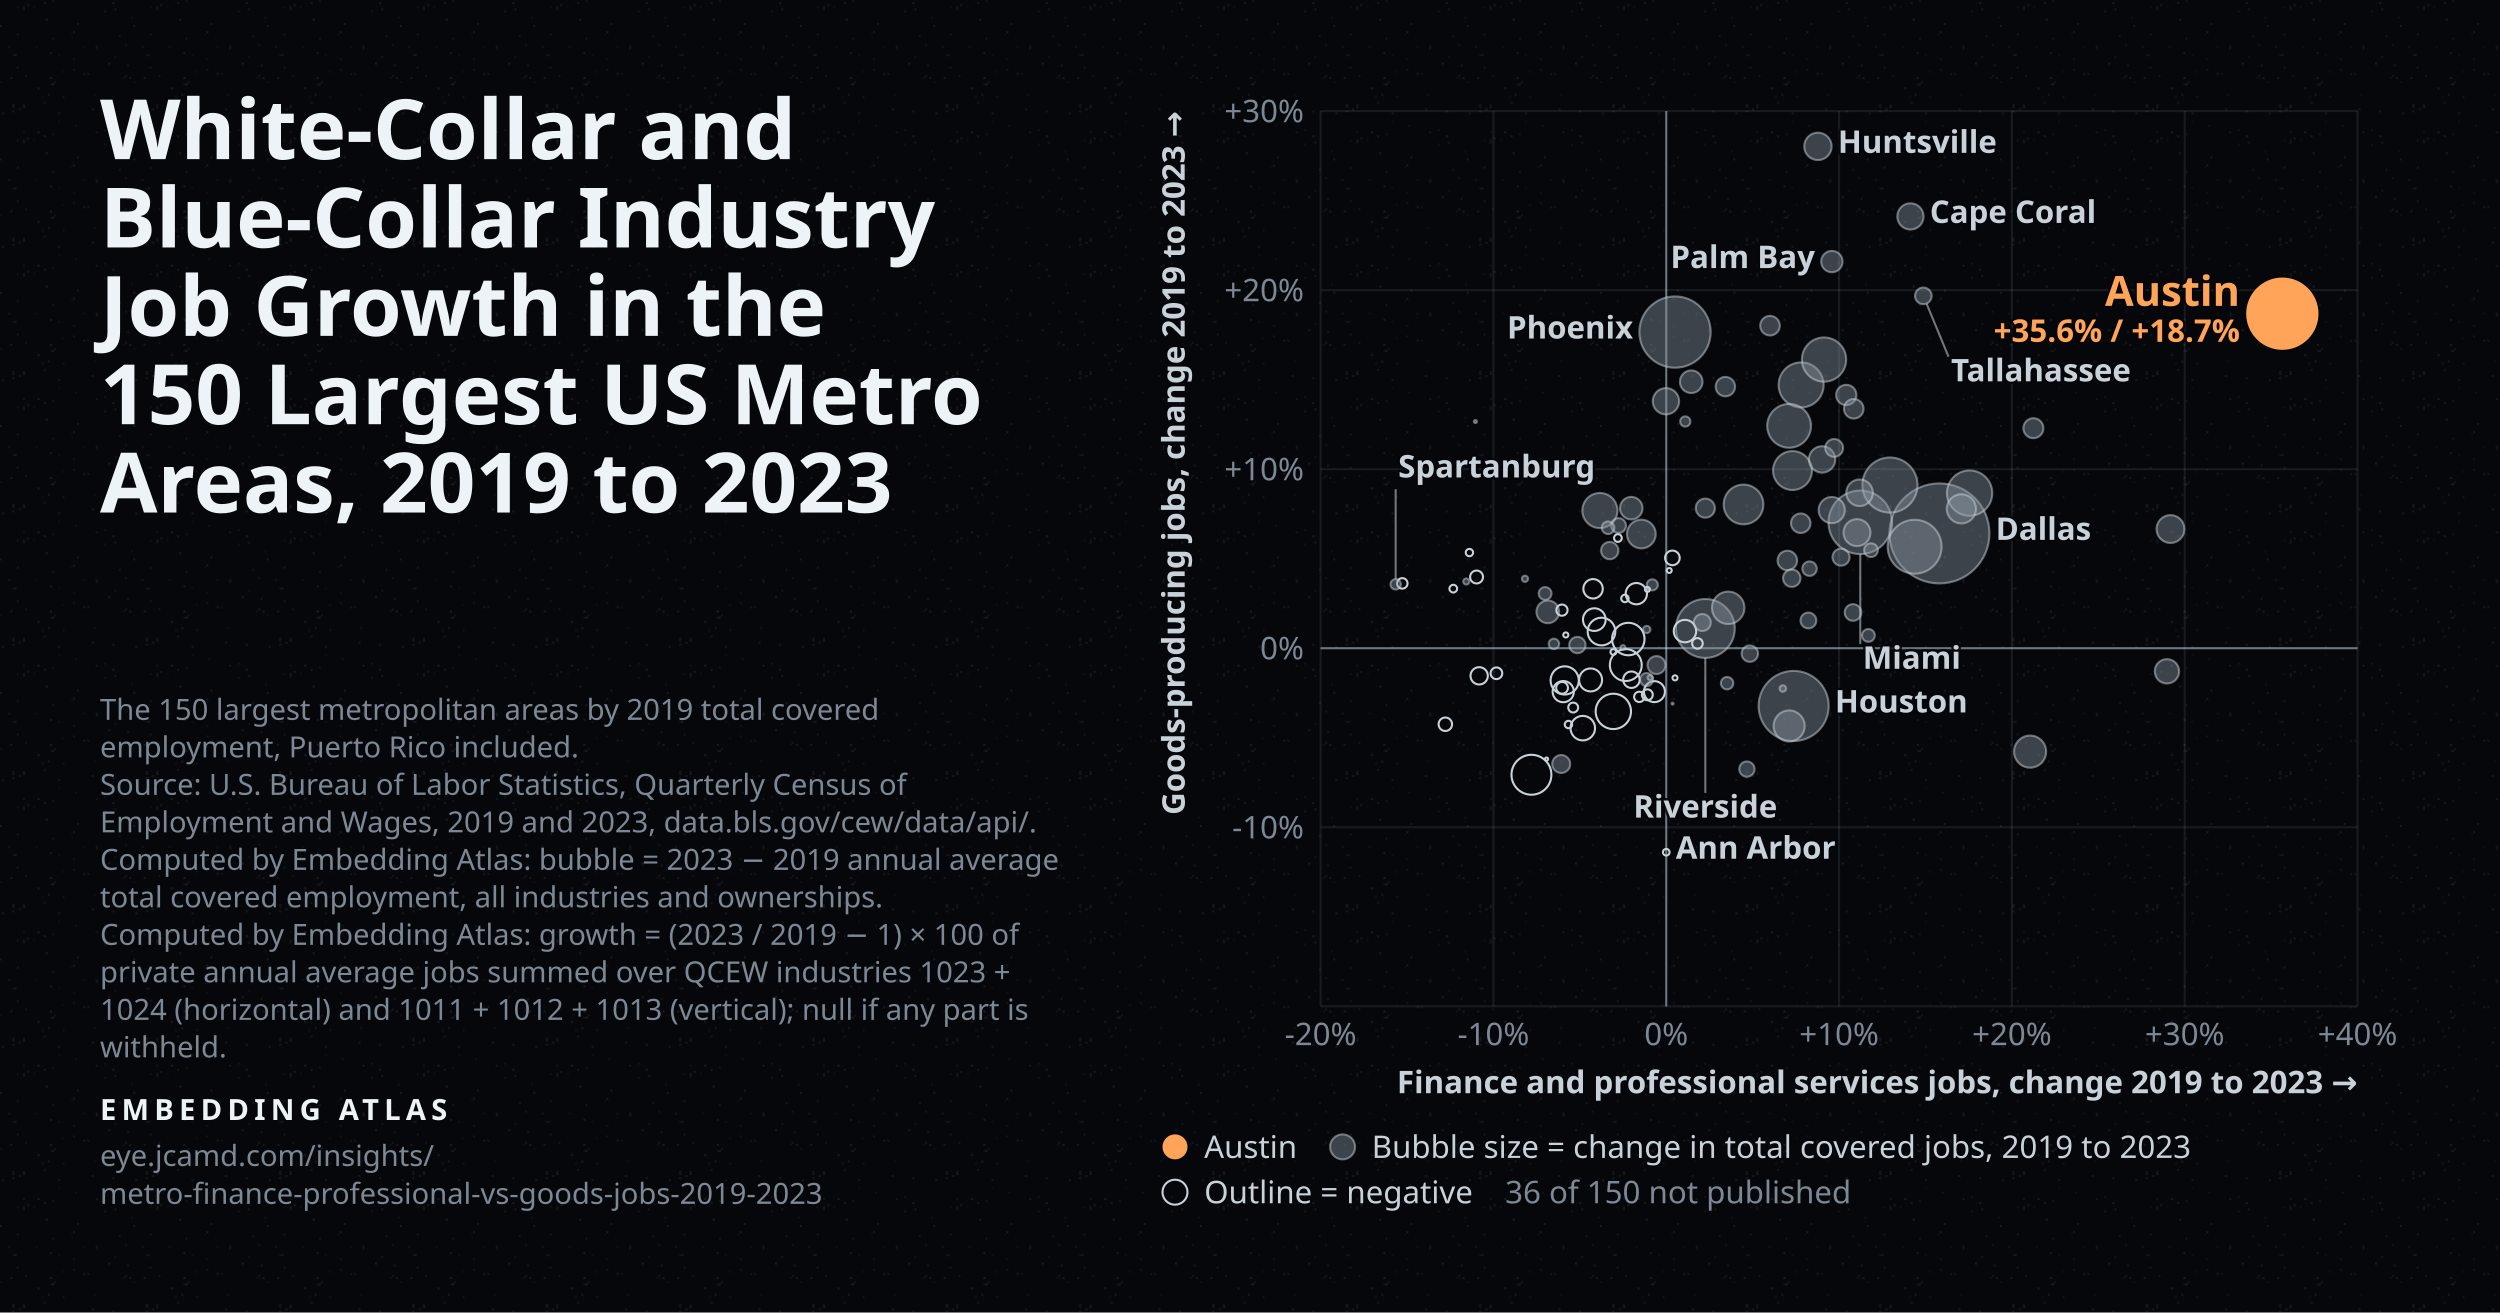
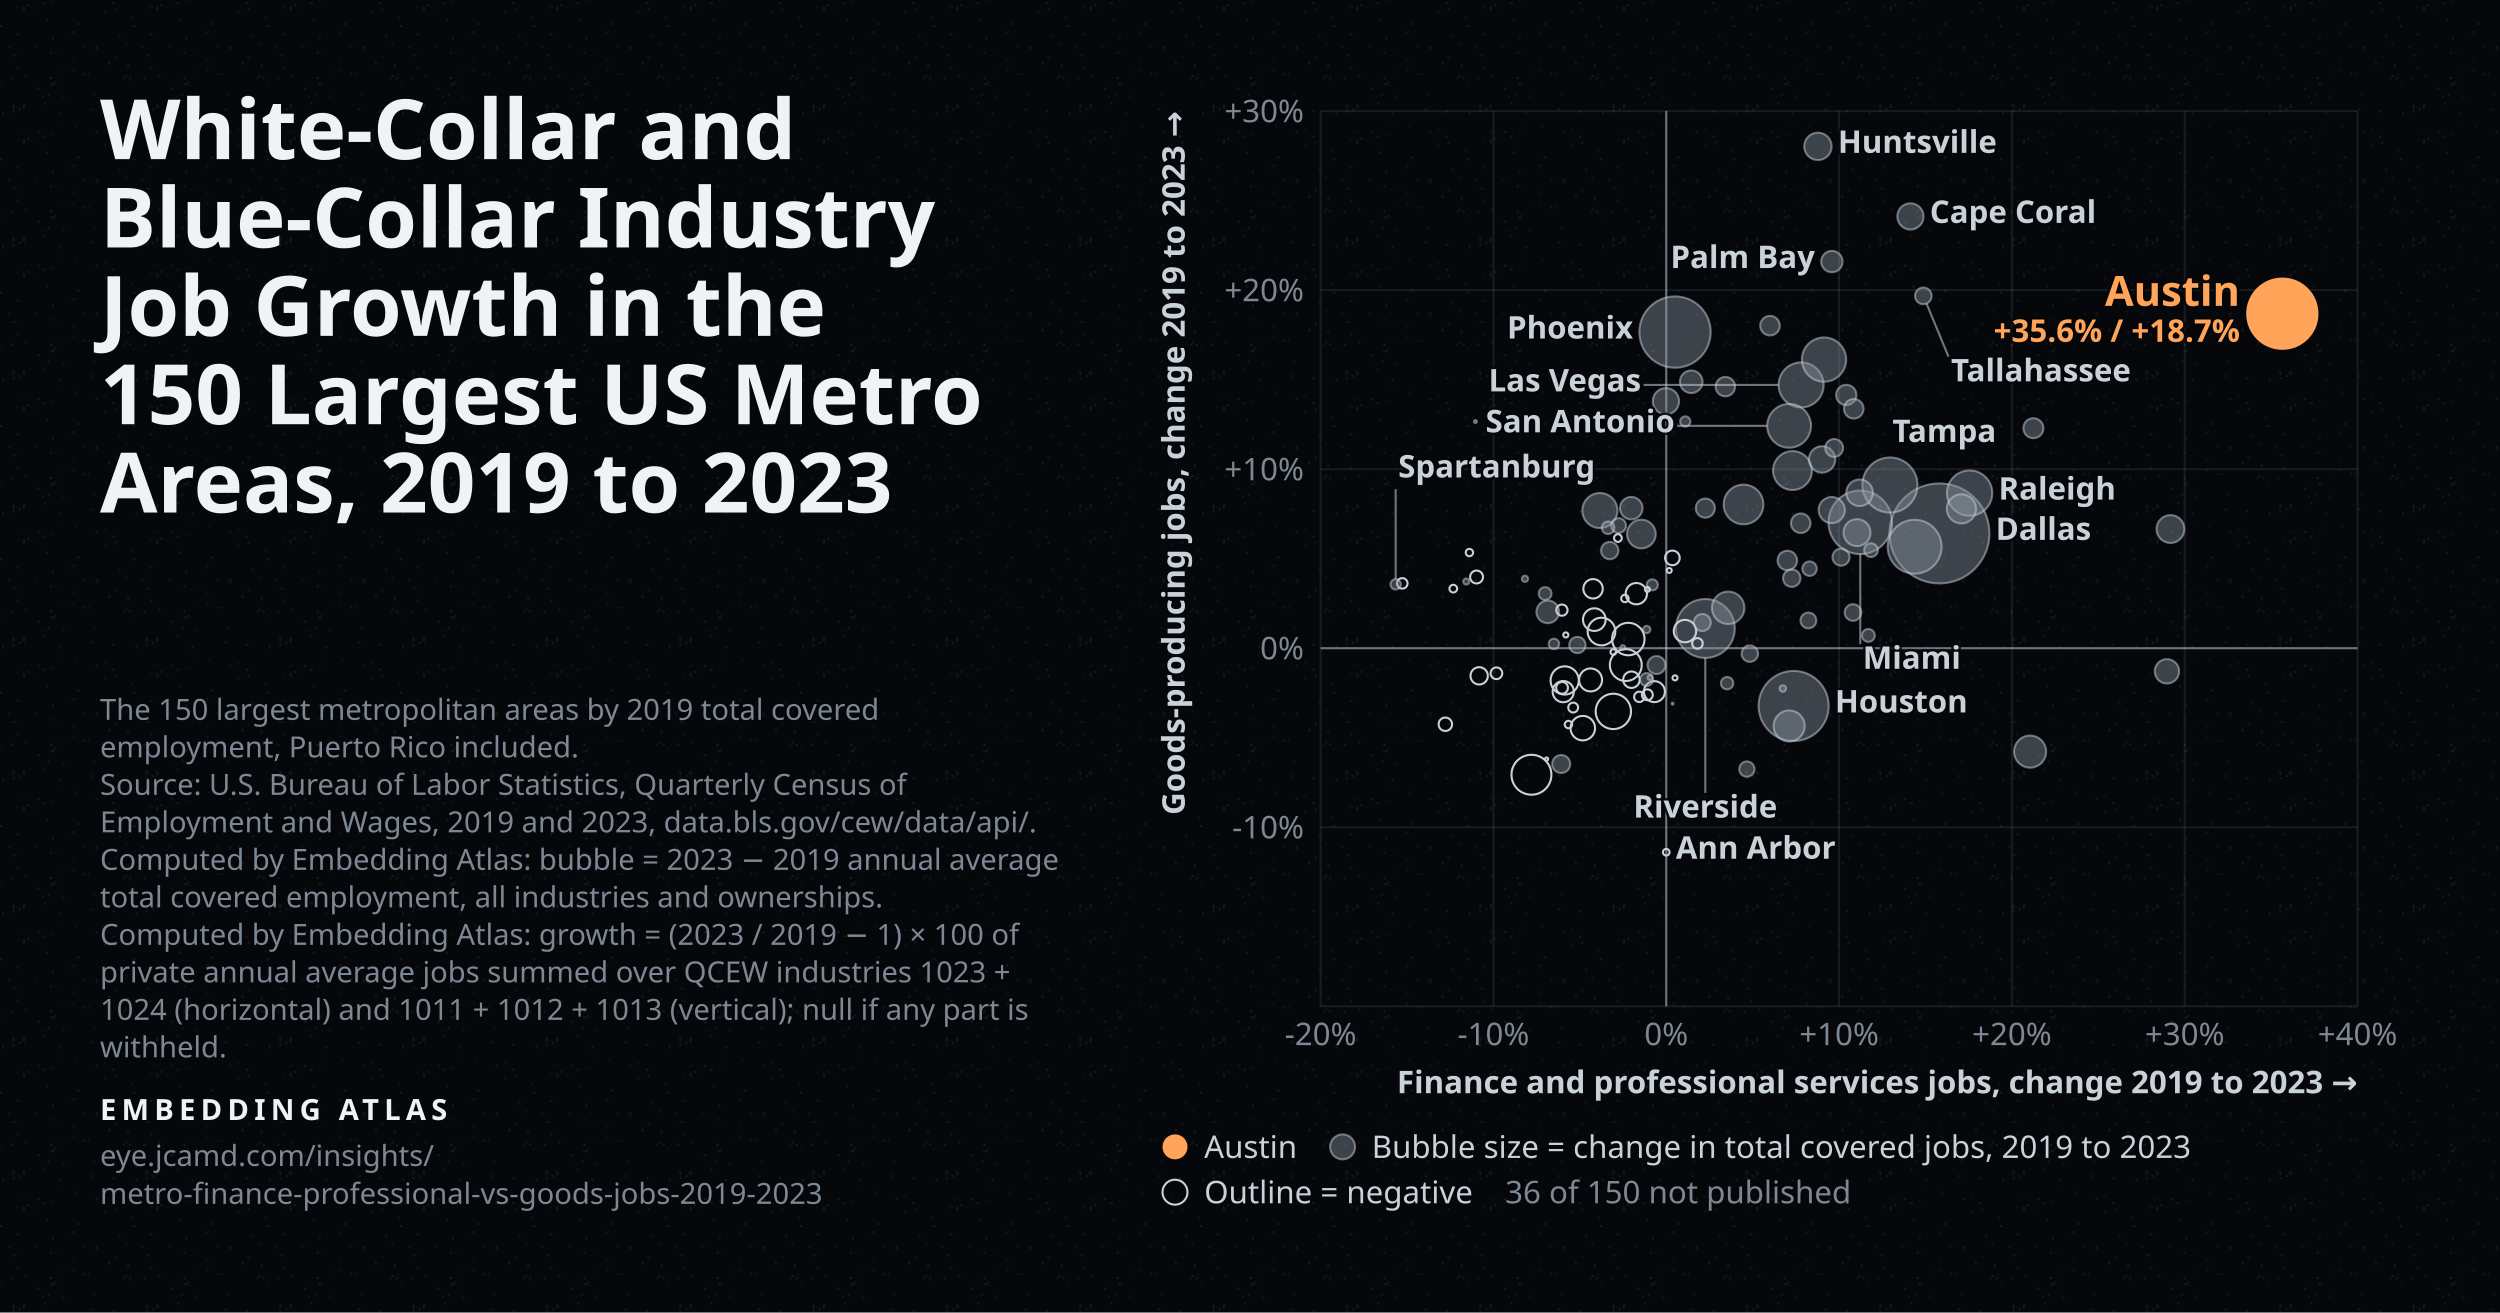
- <svg xmlns="http://www.w3.org/2000/svg" width="1200" height="630" viewBox="0 0 1200 630" role="img" aria-labelledby="ie9edce151e2ad-t ie9edce151e2ad-d" font-family="Geist,system-ui,sans-serif">
+ <svg xmlns="http://www.w3.org/2000/svg" width="1200" height="630" viewBox="0 0 1200 630" role="img" aria-labelledby="ib3ee225562d2b-t ib3ee225562d2b-d" font-family="Geist,system-ui,sans-serif">
  <defs>
-     <pattern id="ie9edce151e2ad-grain" width="64" height="64" patternUnits="userSpaceOnUse">
+     <pattern id="ib3ee225562d2b-grain" width="64" height="64" patternUnits="userSpaceOnUse">
      <rect x="60" y="21" width="1" height="1" fill="#ffffff" fill-opacity="0.05" />
      <rect x="0" y="39" width="1" height="1" fill="#ffffff" fill-opacity="0.03" />
      <rect x="44" y="52" width="1" height="1" fill="#ffffff" fill-opacity="0.07" />
      <rect x="60" y="36" width="1" height="1" fill="#ffffff" fill-opacity="0.06" />
      <rect x="46" y="63" width="1" height="1" fill="#ffffff" fill-opacity="0.06" />
      <rect x="28" y="54" width="1" height="1" fill="#ffffff" fill-opacity="0.07" />
      <rect x="57" y="17" width="1" height="1" fill="#ffffff" fill-opacity="0.06" />
      <rect x="46" y="22" width="1" height="1" fill="#ffffff" fill-opacity="0.07" />
      <rect x="6" y="26" width="1" height="1" fill="#ffffff" fill-opacity="0.04" />
      <rect x="8" y="16" width="1" height="1" fill="#ffffff" fill-opacity="0.06" />
      <rect x="16" y="3" width="1" height="1" fill="#ffffff" fill-opacity="0.03" />
      <rect x="23" y="45" width="1" height="1" fill="#ffffff" fill-opacity="0.07" />
      <rect x="35" y="28" width="1" height="1" fill="#ffffff" fill-opacity="0.04" />
      <rect x="8" y="3" width="1" height="1" fill="#ffffff" fill-opacity="0.04" />
      <rect x="25" y="0" width="1" height="1" fill="#ffffff" fill-opacity="0.04" />
      <rect x="22" y="9" width="1" height="1" fill="#ffffff" fill-opacity="0.08" />
      <rect x="6" y="50" width="1" height="1" fill="#ffffff" fill-opacity="0.07" />
      <rect x="37" y="11" width="1" height="1" fill="#ffffff" fill-opacity="0.07" />
      <rect x="8" y="32" width="1" height="1" fill="#ffffff" fill-opacity="0.06" />
      <rect x="24" y="37" width="1" height="1" fill="#ffffff" fill-opacity="0.08" />
      <rect x="6" y="53" width="1" height="1" fill="#ffffff" fill-opacity="0.07" />
      <rect x="9" y="52" width="1" height="1" fill="#ffffff" fill-opacity="0.07" />
      <rect x="42" y="35" width="1" height="1" fill="#ffffff" fill-opacity="0.05" />
      <rect x="63" y="8" width="1" height="1" fill="#ffffff" fill-opacity="0.04" />
      <rect x="18" y="42" width="1" height="1" fill="#ffffff" fill-opacity="0.08" />
      <rect x="40" y="35" width="1" height="1" fill="#ffffff" fill-opacity="0.06" />
      <rect x="11" y="51" width="1" height="1" fill="#ffffff" fill-opacity="0.07" />
      <rect x="26" y="39" width="1" height="1" fill="#ffffff" fill-opacity="0.05" />
      <rect x="21" y="1" width="1" height="1" fill="#ffffff" fill-opacity="0.07" />
      <rect x="1" y="54" width="1" height="1" fill="#ffffff" fill-opacity="0.07" />
      <rect x="30" y="34" width="1" height="1" fill="#ffffff" fill-opacity="0.03" />
      <rect x="45" y="45" width="1" height="1" fill="#ffffff" fill-opacity="0.04" />
      <rect x="36" y="60" width="1" height="1" fill="#ffffff" fill-opacity="0.04" />
      <rect x="62" y="37" width="1" height="1" fill="#ffffff" fill-opacity="0.07" />
      <rect x="17" y="22" width="1" height="1" fill="#ffffff" fill-opacity="0.04" />
      <rect x="59" y="37" width="1" height="1" fill="#ffffff" fill-opacity="0.04" />
      <rect x="52" y="30" width="1" height="1" fill="#ffffff" fill-opacity="0.08" />
      <rect x="28" y="58" width="1" height="1" fill="#ffffff" fill-opacity="0.03" />
      <rect x="11" y="4" width="1" height="1" fill="#ffffff" fill-opacity="0.06" />
      <rect x="34" y="16" width="1" height="1" fill="#ffffff" fill-opacity="0.03" />
      <rect x="20" y="46" width="1" height="1" fill="#ffffff" fill-opacity="0.04" />
      <rect x="25" y="40" width="1" height="1" fill="#ffffff" fill-opacity="0.08" />
      <rect x="40" y="22" width="1" height="1" fill="#ffffff" fill-opacity="0.04" />
      <rect x="35" y="15" width="1" height="1" fill="#ffffff" fill-opacity="0.07" />
      <rect x="11" y="3" width="1" height="1" fill="#ffffff" fill-opacity="0.06" />
      <rect x="21" y="49" width="1" height="1" fill="#ffffff" fill-opacity="0.06" />
      <rect x="11" y="50" width="1" height="1" fill="#ffffff" fill-opacity="0.06" />
      <rect x="0" y="12" width="1" height="1" fill="#ffffff" fill-opacity="0.07" />
      <rect x="55" y="4" width="1" height="1" fill="#ffffff" fill-opacity="0.07" />
      <rect x="7" y="26" width="1" height="1" fill="#ffffff" fill-opacity="0.06" />
      <rect x="61" y="31" width="1" height="1" fill="#ffffff" fill-opacity="0.07" />
      <rect x="35" y="33" width="1" height="1" fill="#ffffff" fill-opacity="0.05" />
      <rect x="54" y="1" width="1" height="1" fill="#ffffff" fill-opacity="0.08" />
      <rect x="46" y="23" width="1" height="1" fill="#ffffff" fill-opacity="0.05" />
      <rect x="12" y="36" width="1" height="1" fill="#ffffff" fill-opacity="0.05" />
      <rect x="50" y="5" width="1" height="1" fill="#ffffff" fill-opacity="0.05" />
      <rect x="5" y="37" width="1" height="1" fill="#ffffff" fill-opacity="0.07" />
      <rect x="30" y="46" width="1" height="1" fill="#ffffff" fill-opacity="0.05" />
      <rect x="18" y="63" width="1" height="1" fill="#ffffff" fill-opacity="0.08" />
      <rect x="6" y="51" width="1" height="1" fill="#ffffff" fill-opacity="0.06" />
      <rect x="11" y="63" width="1" height="1" fill="#ffffff" fill-opacity="0.04" />
      <rect x="4" y="22" width="1" height="1" fill="#ffffff" fill-opacity="0.06" />
      <rect x="24" y="40" width="1" height="1" fill="#ffffff" fill-opacity="0.04" />
      <rect x="24" y="25" width="1" height="1" fill="#ffffff" fill-opacity="0.06" />
      <rect x="25" y="18" width="1" height="1" fill="#ffffff" fill-opacity="0.06" />
      <rect x="28" y="26" width="1" height="1" fill="#ffffff" fill-opacity="0.03" />
      <rect x="55" y="27" width="1" height="1" fill="#ffffff" fill-opacity="0.05" />
      <rect x="54" y="53" width="1" height="1" fill="#ffffff" fill-opacity="0.07" />
      <rect x="50" y="62" width="1" height="1" fill="#ffffff" fill-opacity="0.04" />
      <rect x="13" y="2" width="1" height="1" fill="#ffffff" fill-opacity="0.07" />
    </pattern>
  </defs>
  <rect x="0" y="0" width="1200" height="630" fill="#05070a" />
-   <rect x="0" y="0" width="1200" height="630" fill="url(#ie9edce151e2ad-grain)" />
+   <rect x="0" y="0" width="1200" height="630" fill="url(#ib3ee225562d2b-grain)" />
  <line x1="633.89" y1="53.33" x2="633.89" y2="483.02" stroke="#b4d2eb" stroke-opacity="0.1" stroke-width="1" />
  <line x1="716.85" y1="53.33" x2="716.85" y2="483.02" stroke="#b4d2eb" stroke-opacity="0.1" stroke-width="1" />
  <line x1="799.8" y1="53.33" x2="799.8" y2="483.02" stroke="#b4d2eb" stroke-opacity="0.1" stroke-width="1" />
  <line x1="882.76" y1="53.33" x2="882.76" y2="483.02" stroke="#b4d2eb" stroke-opacity="0.1" stroke-width="1" />
  <line x1="965.71" y1="53.33" x2="965.71" y2="483.02" stroke="#b4d2eb" stroke-opacity="0.1" stroke-width="1" />
  <line x1="1048.67" y1="53.33" x2="1048.67" y2="483.02" stroke="#b4d2eb" stroke-opacity="0.1" stroke-width="1" />
  <line x1="1131.62" y1="53.33" x2="1131.62" y2="483.02" stroke="#b4d2eb" stroke-opacity="0.1" stroke-width="1" />
  <line x1="633.89" y1="483.02" x2="1131.62" y2="483.02" stroke="#b4d2eb" stroke-opacity="0.1" stroke-width="1" />
  <line x1="633.89" y1="397.08" x2="1131.62" y2="397.08" stroke="#b4d2eb" stroke-opacity="0.1" stroke-width="1" />
  <line x1="633.89" y1="311.14" x2="1131.62" y2="311.14" stroke="#b4d2eb" stroke-opacity="0.1" stroke-width="1" />
  <line x1="633.89" y1="225.21" x2="1131.62" y2="225.21" stroke="#b4d2eb" stroke-opacity="0.1" stroke-width="1" />
  <line x1="633.89" y1="139.26" x2="1131.62" y2="139.26" stroke="#b4d2eb" stroke-opacity="0.1" stroke-width="1" />
  <line x1="633.89" y1="53.32" x2="1131.62" y2="53.32" stroke="#b4d2eb" stroke-opacity="0.1" stroke-width="1" />
  <line x1="799.8" y1="53.33" x2="799.8" y2="483.02" stroke="#d6e6f2" stroke-opacity="0.45" stroke-width="1" />
  <line x1="633.89" y1="311.14" x2="1131.62" y2="311.14" stroke="#d6e6f2" stroke-opacity="0.45" stroke-width="1" />
  <circle cx="930.93" cy="256.04" r="24" fill="#8b96a3" fill-opacity="0.42" stroke="#c9d1d9" stroke-opacity="0.5" stroke-width="1" />
  <circle cx="1095.52" cy="150.57" r="17.35" fill="#ffa458" />
  <circle cx="804.01" cy="159.39" r="17.11" fill="#8b96a3" fill-opacity="0.42" stroke="#c9d1d9" stroke-opacity="0.5" stroke-width="1" />
  <circle cx="860.95" cy="338.86" r="16.82" fill="#8b96a3" fill-opacity="0.42" stroke="#c9d1d9" stroke-opacity="0.5" stroke-width="1" />
  <circle cx="892.93" cy="250.71" r="15.26" fill="#8b96a3" fill-opacity="0.42" stroke="#c9d1d9" stroke-opacity="0.5" stroke-width="1" />
  <circle cx="818.55" cy="301.66" r="14.14" fill="#8b96a3" fill-opacity="0.42" stroke="#c9d1d9" stroke-opacity="0.5" stroke-width="1" />
  <circle cx="907.16" cy="232.82" r="13.23" fill="#8b96a3" fill-opacity="0.42" stroke="#c9d1d9" stroke-opacity="0.5" stroke-width="1" />
  <circle cx="919.02" cy="262.43" r="12.94" fill="#8b96a3" fill-opacity="0.42" stroke="#c9d1d9" stroke-opacity="0.5" stroke-width="1" />
  <circle cx="945.41" cy="236.7" r="10.88" fill="#8b96a3" fill-opacity="0.42" stroke="#c9d1d9" stroke-opacity="0.5" stroke-width="1" />
  <circle cx="864.54" cy="184.76" r="10.81" fill="#8b96a3" fill-opacity="0.42" stroke="#c9d1d9" stroke-opacity="0.5" stroke-width="1" />
  <circle cx="875.54" cy="172.6" r="10.62" fill="#8b96a3" fill-opacity="0.42" stroke="#c9d1d9" stroke-opacity="0.5" stroke-width="1" />
  <circle cx="858.77" cy="204.4" r="10.51" fill="#8b96a3" fill-opacity="0.42" stroke="#c9d1d9" stroke-opacity="0.5" stroke-width="1" />
  <circle cx="735.09" cy="371.88" r="9.58" fill="none" stroke="#c9d1d9" stroke-width="1" />
  <circle cx="836.89" cy="242.14" r="9.53" fill="#8b96a3" fill-opacity="0.42" stroke="#c9d1d9" stroke-opacity="0.5" stroke-width="1" />
  <circle cx="860.39" cy="225.86" r="9.33" fill="#8b96a3" fill-opacity="0.42" stroke="#c9d1d9" stroke-opacity="0.5" stroke-width="1" />
  <circle cx="774.4" cy="341.47" r="8.48" fill="none" stroke="#c9d1d9" stroke-width="1" />
  <circle cx="767.95" cy="245.06" r="8.42" fill="#8b96a3" fill-opacity="0.42" stroke="#c9d1d9" stroke-opacity="0.5" stroke-width="1" />
  <circle cx="781.59" cy="306.74" r="7.79" fill="none" stroke="#c9d1d9" stroke-width="1" />
  <circle cx="829.53" cy="291.75" r="7.78" fill="#8b96a3" fill-opacity="0.42" stroke="#c9d1d9" stroke-opacity="0.5" stroke-width="1" />
  <circle cx="974.45" cy="360.78" r="7.7" fill="#8b96a3" fill-opacity="0.42" stroke="#c9d1d9" stroke-opacity="0.5" stroke-width="1" />
  <circle cx="780.38" cy="319.23" r="7.65" fill="none" stroke="#c9d1d9" stroke-width="1" />
  <circle cx="858.79" cy="348.47" r="7.46" fill="#8b96a3" fill-opacity="0.42" stroke="#c9d1d9" stroke-opacity="0.5" stroke-width="1" />
  <circle cx="941.46" cy="244.25" r="7.01" fill="#8b96a3" fill-opacity="0.42" stroke="#c9d1d9" stroke-opacity="0.5" stroke-width="1" />
  <circle cx="787.84" cy="256.33" r="6.9" fill="#8b96a3" fill-opacity="0.42" stroke="#c9d1d9" stroke-opacity="0.5" stroke-width="1" />
  <circle cx="751.05" cy="326.61" r="6.78" fill="none" stroke="#c9d1d9" stroke-width="1" />
  <circle cx="1041.84" cy="253.94" r="6.69" fill="#8b96a3" fill-opacity="0.42" stroke="#c9d1d9" stroke-opacity="0.5" stroke-width="1" />
  <circle cx="768.72" cy="303.14" r="6.65" fill="none" stroke="#c9d1d9" stroke-width="1" />
  <circle cx="872.61" cy="70.26" r="6.58" fill="#8b96a3" fill-opacity="0.42" stroke="#c9d1d9" stroke-opacity="0.5" stroke-width="1" />
  <circle cx="891.35" cy="255.66" r="6.48" fill="#8b96a3" fill-opacity="0.42" stroke="#c9d1d9" stroke-opacity="0.5" stroke-width="1" />
  <circle cx="892.6" cy="236.54" r="6.39" fill="#8b96a3" fill-opacity="0.42" stroke="#c9d1d9" stroke-opacity="0.5" stroke-width="1" />
  <circle cx="874.6" cy="220.52" r="6.34" fill="#8b96a3" fill-opacity="0.42" stroke="#c9d1d9" stroke-opacity="0.5" stroke-width="1" />
  <circle cx="799.65" cy="192.6" r="6.32" fill="#8b96a3" fill-opacity="0.42" stroke="#c9d1d9" stroke-opacity="0.5" stroke-width="1" />
  <circle cx="917.01" cy="103.88" r="6.3" fill="#8b96a3" fill-opacity="0.42" stroke="#c9d1d9" stroke-opacity="0.5" stroke-width="1" />
  <circle cx="879.24" cy="244.83" r="6.29" fill="#8b96a3" fill-opacity="0.42" stroke="#c9d1d9" stroke-opacity="0.5" stroke-width="1" />
  <circle cx="759.74" cy="349.51" r="5.89" fill="none" stroke="#c9d1d9" stroke-width="1" />
  <circle cx="1040.13" cy="322.24" r="5.85" fill="#8b96a3" fill-opacity="0.42" stroke="#c9d1d9" stroke-opacity="0.5" stroke-width="1" />
  <circle cx="763.48" cy="326.37" r="5.52" fill="none" stroke="#c9d1d9" stroke-width="1" />
  <circle cx="765.27" cy="297.42" r="5.45" fill="none" stroke="#c9d1d9" stroke-width="1" />
  <circle cx="742.94" cy="293.69" r="5.45" fill="#8b96a3" fill-opacity="0.42" stroke="#c9d1d9" stroke-opacity="0.5" stroke-width="1" />
  <circle cx="811.79" cy="183.24" r="5.43" fill="#8b96a3" fill-opacity="0.42" stroke="#c9d1d9" stroke-opacity="0.5" stroke-width="1" />
  <circle cx="783.01" cy="243.92" r="5.41" fill="#8b96a3" fill-opacity="0.42" stroke="#c9d1d9" stroke-opacity="0.5" stroke-width="1" />
  <circle cx="808.79" cy="302.92" r="5.39" fill="none" stroke="#c9d1d9" stroke-width="1" />
  <circle cx="879.3" cy="125.55" r="5.13" fill="#8b96a3" fill-opacity="0.42" stroke="#c9d1d9" stroke-opacity="0.5" stroke-width="1" />
  <circle cx="785.44" cy="284.96" r="5.12" fill="none" stroke="#c9d1d9" stroke-width="1" />
  <circle cx="750.35" cy="331.98" r="5.1" fill="none" stroke="#c9d1d9" stroke-width="1" />
  <circle cx="794.12" cy="331.99" r="5.04" fill="none" stroke="#c9d1d9" stroke-width="1" />
  <circle cx="886.21" cy="189.59" r="4.88" fill="#8b96a3" fill-opacity="0.42" stroke="#c9d1d9" stroke-opacity="0.5" stroke-width="1" />
  <circle cx="976.03" cy="205.53" r="4.8" fill="#8b96a3" fill-opacity="0.42" stroke="#c9d1d9" stroke-opacity="0.5" stroke-width="1" />
  <circle cx="889.81" cy="196.21" r="4.7" fill="#8b96a3" fill-opacity="0.42" stroke="#c9d1d9" stroke-opacity="0.5" stroke-width="1" />
  <circle cx="849.6" cy="156.32" r="4.7" fill="#8b96a3" fill-opacity="0.42" stroke="#c9d1d9" stroke-opacity="0.5" stroke-width="1" />
  <circle cx="864.35" cy="251.15" r="4.69" fill="#8b96a3" fill-opacity="0.42" stroke="#c9d1d9" stroke-opacity="0.5" stroke-width="1" />
  <circle cx="857.92" cy="269.03" r="4.69" fill="#8b96a3" fill-opacity="0.42" stroke="#c9d1d9" stroke-opacity="0.5" stroke-width="1" />
  <circle cx="764.67" cy="282.62" r="4.66" fill="none" stroke="#c9d1d9" stroke-width="1" />
  <circle cx="828.18" cy="185.58" r="4.66" fill="#8b96a3" fill-opacity="0.42" stroke="#c9d1d9" stroke-opacity="0.5" stroke-width="1" />
  <circle cx="818.55" cy="243.9" r="4.59" fill="#8b96a3" fill-opacity="0.42" stroke="#c9d1d9" stroke-opacity="0.5" stroke-width="1" />
  <circle cx="749.37" cy="366.72" r="4.32" fill="#8b96a3" fill-opacity="0.42" stroke="#c9d1d9" stroke-opacity="0.5" stroke-width="1" />
  <circle cx="795.12" cy="319.23" r="4.32" fill="#8b96a3" fill-opacity="0.42" stroke="#c9d1d9" stroke-opacity="0.5" stroke-width="1" />
  <circle cx="880.4" cy="215.01" r="4.28" fill="#8b96a3" fill-opacity="0.42" stroke="#c9d1d9" stroke-opacity="0.5" stroke-width="1" />
  <circle cx="860.05" cy="277.52" r="4.19" fill="#8b96a3" fill-opacity="0.42" stroke="#c9d1d9" stroke-opacity="0.5" stroke-width="1" />
  <circle cx="772.67" cy="264.28" r="4.16" fill="#8b96a3" fill-opacity="0.42" stroke="#c9d1d9" stroke-opacity="0.5" stroke-width="1" />
  <circle cx="710" cy="324.4" r="4.16" fill="none" stroke="#c9d1d9" stroke-width="1" />
  <circle cx="883.7" cy="267.43" r="4.1" fill="#8b96a3" fill-opacity="0.42" stroke="#c9d1d9" stroke-opacity="0.5" stroke-width="1" />
  <circle cx="817.1" cy="298.81" r="4.08" fill="#8b96a3" fill-opacity="0.42" stroke="#c9d1d9" stroke-opacity="0.5" stroke-width="1" />
  <circle cx="889.43" cy="293.99" r="3.99" fill="#8b96a3" fill-opacity="0.42" stroke="#c9d1d9" stroke-opacity="0.5" stroke-width="1" />
  <circle cx="923.2" cy="142.01" r="3.99" fill="#8b96a3" fill-opacity="0.42" stroke="#c9d1d9" stroke-opacity="0.5" stroke-width="1" />
  <circle cx="783.09" cy="326.26" r="3.95" fill="none" stroke="#c9d1d9" stroke-width="1" />
  <circle cx="839.92" cy="313.75" r="3.94" fill="#8b96a3" fill-opacity="0.42" stroke="#c9d1d9" stroke-opacity="0.5" stroke-width="1" />
  <circle cx="757.15" cy="309.61" r="3.92" fill="#8b96a3" fill-opacity="0.42" stroke="#c9d1d9" stroke-opacity="0.5" stroke-width="1" />
  <circle cx="868.04" cy="297.83" r="3.79" fill="#8b96a3" fill-opacity="0.42" stroke="#c9d1d9" stroke-opacity="0.5" stroke-width="1" />
  <circle cx="838.51" cy="369.16" r="3.67" fill="#8b96a3" fill-opacity="0.42" stroke="#c9d1d9" stroke-opacity="0.5" stroke-width="1" />
  <circle cx="776.91" cy="252.27" r="3.56" fill="#8b96a3" fill-opacity="0.42" stroke="#c9d1d9" stroke-opacity="0.5" stroke-width="1" />
  <circle cx="802.75" cy="267.79" r="3.51" fill="none" stroke="#c9d1d9" stroke-width="1" />
  <circle cx="868.58" cy="272.96" r="3.47" fill="#8b96a3" fill-opacity="0.42" stroke="#c9d1d9" stroke-opacity="0.5" stroke-width="1" />
  <circle cx="898.08" cy="264.08" r="3.3" fill="#8b96a3" fill-opacity="0.42" stroke="#c9d1d9" stroke-opacity="0.5" stroke-width="1" />
  <circle cx="693.76" cy="347.64" r="3.23" fill="none" stroke="#c9d1d9" stroke-width="1" />
  <circle cx="790.37" cy="326.19" r="3.14" fill="#8b96a3" fill-opacity="0.42" stroke="#c9d1d9" stroke-opacity="0.5" stroke-width="1" />
  <circle cx="708.75" cy="276.96" r="3.1" fill="none" stroke="#c9d1d9" stroke-width="1" />
  <circle cx="741.65" cy="284.89" r="3.08" fill="#8b96a3" fill-opacity="0.42" stroke="#c9d1d9" stroke-opacity="0.5" stroke-width="1" />
  <circle cx="896.82" cy="305" r="3.08" fill="#8b96a3" fill-opacity="0.42" stroke="#c9d1d9" stroke-opacity="0.5" stroke-width="1" />
  <circle cx="771.88" cy="253.32" r="3.02" fill="#8b96a3" fill-opacity="0.42" stroke="#c9d1d9" stroke-opacity="0.5" stroke-width="1" />
  <circle cx="829.01" cy="327.93" r="2.98" fill="#8b96a3" fill-opacity="0.42" stroke="#c9d1d9" stroke-opacity="0.5" stroke-width="1" />
  <circle cx="749.8" cy="330.16" r="2.82" fill="none" stroke="#c9d1d9" stroke-width="1" />
  <circle cx="718.29" cy="323.17" r="2.8" fill="none" stroke="#c9d1d9" stroke-width="1" />
  <circle cx="749.73" cy="292.86" r="2.69" fill="none" stroke="#c9d1d9" stroke-width="1" />
  <circle cx="793.11" cy="280.72" r="2.66" fill="#8b96a3" fill-opacity="0.42" stroke="#c9d1d9" stroke-opacity="0.5" stroke-width="1" />
  <circle cx="790.72" cy="333.5" r="2.61" fill="none" stroke="#c9d1d9" stroke-width="1" />
  <circle cx="814.76" cy="308.84" r="2.55" fill="none" stroke="#c9d1d9" stroke-width="1" />
  <circle cx="673.1" cy="280.02" r="2.52" fill="none" stroke="#c9d1d9" stroke-width="1" />
  <circle cx="745.87" cy="309.06" r="2.5" fill="#8b96a3" fill-opacity="0.42" stroke="#c9d1d9" stroke-opacity="0.5" stroke-width="1" />
  <circle cx="669.92" cy="280.48" r="2.49" fill="#8b96a3" fill-opacity="0.42" stroke="#c9d1d9" stroke-opacity="0.5" stroke-width="1" />
  <circle cx="786.86" cy="334.49" r="2.48" fill="none" stroke="#c9d1d9" stroke-width="1" />
  <circle cx="808.94" cy="202.32" r="2.45" fill="#8b96a3" fill-opacity="0.42" stroke="#c9d1d9" stroke-opacity="0.5" stroke-width="1" />
  <circle cx="755.13" cy="339.62" r="2.37" fill="none" stroke="#c9d1d9" stroke-width="1" />
  <circle cx="776.6" cy="258.26" r="1.86" fill="none" stroke="#c9d1d9" stroke-width="1" />
  <circle cx="697.58" cy="282.55" r="1.85" fill="none" stroke="#c9d1d9" stroke-width="1" />
  <circle cx="779.96" cy="287.26" r="1.79" fill="none" stroke="#c9d1d9" stroke-width="1" />
  <circle cx="752.85" cy="347.77" r="1.78" fill="none" stroke="#c9d1d9" stroke-width="1" />
  <circle cx="705.31" cy="265.23" r="1.77" fill="none" stroke="#c9d1d9" stroke-width="1" />
  <circle cx="790.43" cy="302.15" r="1.76" fill="#8b96a3" fill-opacity="0.42" stroke="#c9d1d9" stroke-opacity="0.5" stroke-width="1" />
  <circle cx="799.8" cy="409.07" r="1.61" fill="none" stroke="#c9d1d9" stroke-width="1" />
  <circle cx="855.76" cy="330.49" r="1.58" fill="#8b96a3" fill-opacity="0.42" stroke="#c9d1d9" stroke-opacity="0.5" stroke-width="1" />
  <circle cx="731.99" cy="277.82" r="1.51" fill="#8b96a3" fill-opacity="0.42" stroke="#c9d1d9" stroke-opacity="0.5" stroke-width="1" />
  <circle cx="703.82" cy="279.12" r="1.48" fill="#8b96a3" fill-opacity="0.42" stroke="#c9d1d9" stroke-opacity="0.5" stroke-width="1" />
  <circle cx="774.41" cy="312.96" r="1.38" fill="none" stroke="#c9d1d9" stroke-width="1" />
  <circle cx="792.03" cy="325.25" r="1.24" fill="#8b96a3" fill-opacity="0.42" stroke="#c9d1d9" stroke-opacity="0.5" stroke-width="1" />
  <circle cx="751.59" cy="304.78" r="1.23" fill="none" stroke="#c9d1d9" stroke-width="1" />
  <circle cx="804" cy="325.38" r="1.22" fill="none" stroke="#c9d1d9" stroke-width="1" />
  <circle cx="801.24" cy="273.83" r="1.19" fill="none" stroke="#c9d1d9" stroke-width="1" />
  <circle cx="778.99" cy="310.81" r="1.19" fill="#8b96a3" fill-opacity="0.42" stroke="#c9d1d9" stroke-opacity="0.5" stroke-width="1" />
  <circle cx="790.78" cy="282.93" r="1.18" fill="none" stroke="#c9d1d9" stroke-width="1" />
  <circle cx="790.32" cy="282.9" r="0.79" fill="#8b96a3" fill-opacity="0.42" stroke="#c9d1d9" stroke-opacity="0.5" stroke-width="1" />
  <circle cx="742.34" cy="364.35" r="0.77" fill="none" stroke="#c9d1d9" stroke-width="1" />
  <circle cx="708.2" cy="202.34" r="0.73" fill="#8b96a3" fill-opacity="0.42" stroke="#c9d1d9" stroke-opacity="0.5" stroke-width="1" />
  <circle cx="802.84" cy="337.76" r="0.48" fill="#8b96a3" fill-opacity="0.42" stroke="#c9d1d9" stroke-opacity="0.5" stroke-width="1" />
  <line x1="924.73" y1="145.7" x2="935.29" y2="171.2" stroke="#c9d1d9" stroke-opacity="0.55" stroke-width="1" />
  <line x1="669.92" y1="278" x2="669.92" y2="234.8" stroke="#c9d1d9" stroke-opacity="0.55" stroke-width="1" />
  <line x1="892.93" y1="265.96" x2="892.93" y2="309.16" stroke="#c9d1d9" stroke-opacity="0.55" stroke-width="1" />
  <line x1="818.55" y1="315.79" x2="818.55" y2="380.59" stroke="#c9d1d9" stroke-opacity="0.55" stroke-width="1" />
+   <line x1="853.72" y1="184.76" x2="788.92" y2="184.76" stroke="#c9d1d9" stroke-opacity="0.55" stroke-width="1" />
+   <line x1="848.26" y1="204.4" x2="805.06" y2="204.4" stroke="#c9d1d9" stroke-opacity="0.55" stroke-width="1" />
  <text x="1075.17" y="146.83" font-size="20" font-weight="900" text-anchor="end" fill="none" stroke="#05070a" stroke-opacity="0.85" stroke-width="2.4" stroke-linejoin="round">Austin</text>
  <text x="1075.17" y="146.83" font-size="20" font-weight="900" text-anchor="end" fill="#ffa458">Austin</text>
  <text x="1075.17" y="164.08" font-size="15" font-weight="700" text-anchor="end" fill="none" stroke="#05070a" stroke-opacity="0.85" stroke-width="2.4" stroke-linejoin="round">+35.6% / +18.7%</text>
  <text x="1075.17" y="164.08" font-size="15" font-weight="700" text-anchor="end" fill="#ffa458">+35.6% / +18.7%</text>
  <text x="882.19" y="73.37" font-size="15" font-weight="700" fill="none" stroke="#05070a" stroke-opacity="0.85" stroke-width="2.4" stroke-linejoin="round">Huntsville</text>
  <text x="882.19" y="73.37" font-size="15" font-weight="700" fill="#c9d1d9">Huntsville</text>
  <text x="926.31" y="107" font-size="15" font-weight="700" fill="none" stroke="#05070a" stroke-opacity="0.85" stroke-width="2.4" stroke-linejoin="round">Cape Coral</text>
  <text x="926.31" y="107" font-size="15" font-weight="700" fill="#c9d1d9">Cape Coral</text>
  <text x="871.17" y="128.66" font-size="15" font-weight="700" text-anchor="end" fill="none" stroke="#05070a" stroke-opacity="0.85" stroke-width="2.4" stroke-linejoin="round">Palm Bay</text>
  <text x="871.17" y="128.66" font-size="15" font-weight="700" text-anchor="end" fill="#c9d1d9">Palm Bay</text>
  <text x="936.49" y="183.05" font-size="15" font-weight="700" fill="none" stroke="#05070a" stroke-opacity="0.85" stroke-width="2.4" stroke-linejoin="round">Tallahassee</text>
  <text x="936.49" y="183.05" font-size="15" font-weight="700" fill="#c9d1d9">Tallahassee</text>
  <text x="671.12" y="229.17" font-size="15" font-weight="700" fill="none" stroke="#05070a" stroke-opacity="0.85" stroke-width="2.4" stroke-linejoin="round">Spartanburg</text>
  <text x="671.12" y="229.17" font-size="15" font-weight="700" fill="#c9d1d9">Spartanburg</text>
  <text x="804.41" y="412.19" font-size="15" font-weight="700" fill="none" stroke="#05070a" stroke-opacity="0.85" stroke-width="2.4" stroke-linejoin="round">Ann Arbor</text>
  <text x="804.41" y="412.19" font-size="15" font-weight="700" fill="#c9d1d9">Ann Arbor</text>
  <text x="957.93" y="259.15" font-size="15" font-weight="700" fill="none" stroke="#05070a" stroke-opacity="0.85" stroke-width="2.4" stroke-linejoin="round">Dallas</text>
  <text x="957.93" y="259.15" font-size="15" font-weight="700" fill="#c9d1d9">Dallas</text>
  <text x="783.9" y="162.5" font-size="15" font-weight="700" text-anchor="end" fill="none" stroke="#05070a" stroke-opacity="0.85" stroke-width="2.4" stroke-linejoin="round">Phoenix</text>
  <text x="783.9" y="162.5" font-size="15" font-weight="700" text-anchor="end" fill="#c9d1d9">Phoenix</text>
  <text x="880.77" y="341.97" font-size="15" font-weight="700" fill="none" stroke="#05070a" stroke-opacity="0.85" stroke-width="2.4" stroke-linejoin="round">Houston</text>
  <text x="880.77" y="341.97" font-size="15" font-weight="700" fill="#c9d1d9">Houston</text>
  <text x="894.13" y="321.01" font-size="15" font-weight="700" fill="none" stroke="#05070a" stroke-opacity="0.85" stroke-width="2.4" stroke-linejoin="round">Miami</text>
  <text x="894.13" y="321.01" font-size="15" font-weight="700" fill="#c9d1d9">Miami</text>
  <text x="818.55" y="392.44" font-size="15" font-weight="700" text-anchor="middle" fill="none" stroke="#05070a" stroke-opacity="0.85" stroke-width="2.4" stroke-linejoin="round">Riverside</text>
  <text x="818.55" y="392.44" font-size="15" font-weight="700" text-anchor="middle" fill="#c9d1d9">Riverside</text>
+   <text x="908.36" y="212.16" font-size="15" font-weight="700" fill="none" stroke="#05070a" stroke-opacity="0.85" stroke-width="2.4" stroke-linejoin="round">Tampa</text>
+   <text x="908.36" y="212.16" font-size="15" font-weight="700" fill="#c9d1d9">Tampa</text>
+   <text x="959.29" y="239.81" font-size="15" font-weight="700" fill="none" stroke="#05070a" stroke-opacity="0.85" stroke-width="2.4" stroke-linejoin="round">Raleigh</text>
+   <text x="959.29" y="239.81" font-size="15" font-weight="700" fill="#c9d1d9">Raleigh</text>
+   <text x="787.72" y="187.87" font-size="15" font-weight="700" text-anchor="end" fill="none" stroke="#05070a" stroke-opacity="0.85" stroke-width="2.4" stroke-linejoin="round">Las Vegas</text>
+   <text x="787.72" y="187.87" font-size="15" font-weight="700" text-anchor="end" fill="#c9d1d9">Las Vegas</text>
+   <text x="803.86" y="207.51" font-size="15" font-weight="700" text-anchor="end" fill="none" stroke="#05070a" stroke-opacity="0.85" stroke-width="2.4" stroke-linejoin="round">San Antonio</text>
+   <text x="803.86" y="207.51" font-size="15" font-weight="700" text-anchor="end" fill="#c9d1d9">San Antonio</text>
  <text x="48" y="76.4" font-size="40" font-weight="900" fill="#eef3f7">White-Collar and</text>
  <text x="48" y="118.8" font-size="40" font-weight="900" fill="#eef3f7">Blue-Collar Industry</text>
  <text x="48" y="161.2" font-size="40" font-weight="900" fill="#eef3f7">Job Growth in the</text>
  <text x="48" y="203.6" font-size="40" font-weight="900" fill="#eef3f7">150 Largest US Metro</text>
  <text x="48" y="246" font-size="40" font-weight="900" fill="#eef3f7">Areas, 2019 to 2023</text>
  <text x="633.89" y="501.67" font-size="15" font-weight="400" text-anchor="middle" fill="#7d8894">-20%</text>
  <text x="716.85" y="501.67" font-size="15" font-weight="400" text-anchor="middle" fill="#7d8894">-10%</text>
  <text x="799.8" y="501.67" font-size="15" font-weight="400" text-anchor="middle" fill="#7d8894">0%</text>
  <text x="882.76" y="501.67" font-size="15" font-weight="400" text-anchor="middle" fill="#7d8894">+10%</text>
  <text x="965.71" y="501.67" font-size="15" font-weight="400" text-anchor="middle" fill="#7d8894">+20%</text>
  <text x="1048.67" y="501.67" font-size="15" font-weight="400" text-anchor="middle" fill="#7d8894">+30%</text>
  <text x="1131.62" y="501.67" font-size="15" font-weight="400" text-anchor="middle" fill="#7d8894">+40%</text>
  <text x="1131.62" y="524.75" font-size="15" font-weight="700" text-anchor="end" fill="#c9d1d9">Finance and professional services jobs, change 2019 to 2023 →</text>
  <text x="625.89" y="402.41" font-size="15" font-weight="400" text-anchor="end" fill="#7d8894">-10%</text>
  <text x="625.89" y="316.47" font-size="15" font-weight="400" text-anchor="end" fill="#7d8894">0%</text>
  <text x="625.89" y="230.53" font-size="15" font-weight="400" text-anchor="end" fill="#7d8894">+10%</text>
  <text x="625.89" y="144.59" font-size="15" font-weight="400" text-anchor="end" fill="#7d8894">+20%</text>
  <text x="625.89" y="58.65" font-size="15" font-weight="400" text-anchor="end" fill="#7d8894">+30%</text>
  <text x="568.65" y="53.33" font-size="15" font-weight="700" text-anchor="end" transform="rotate(-90 568.65 53.33)" fill="#c9d1d9">Goods-producing jobs, change 2019 to 2023 →</text>
  <circle cx="564" cy="550.5" r="6" fill="#ffa458" />
  <text x="578" y="555.82" font-size="15" font-weight="400" fill="#c9d1d9">Austin</text>
  <circle cx="644.44" cy="550.5" r="6" fill="#8b96a3" fill-opacity="0.42" stroke="#c9d1d9" stroke-opacity="0.5" stroke-width="1" />
  <text x="658.44" y="555.82" font-size="15" font-weight="400" fill="#c9d1d9">Bubble size = change in total covered jobs, 2019 to 2023</text>
  <circle cx="564" cy="572.25" r="6" fill="none" stroke="#c9d1d9" stroke-width="1" />
  <text x="578" y="577.57" font-size="15" font-weight="400" fill="#c9d1d9">Outline = negative</text>
  <text x="722.47" y="577.57" font-size="15" font-weight="400" fill="#7d8894">36 of 150 not published</text>
  <text x="48" y="345.53" font-size="14" font-weight="400" fill="#7d8894">The 150 largest metropolitan areas by 2019 total covered</text>
  <text x="48" y="363.53" font-size="14" font-weight="400" fill="#7d8894">employment, Puerto Rico included.</text>
  <text x="48" y="381.53" font-size="14" font-weight="400" fill="#7d8894">Source: U.S. Bureau of Labor Statistics, Quarterly Census of</text>
  <text x="48" y="399.53" font-size="14" font-weight="400" fill="#7d8894">Employment and Wages, 2019 and 2023, data.bls.gov/cew/data/api/.</text>
  <text x="48" y="417.53" font-size="14" font-weight="400" fill="#7d8894">Computed by Embedding Atlas: bubble = 2023 − 2019 annual average</text>
  <text x="48" y="435.53" font-size="14" font-weight="400" fill="#7d8894">total covered employment, all industries and ownerships.</text>
  <text x="48" y="453.53" font-size="14" font-weight="400" fill="#7d8894">Computed by Embedding Atlas: growth = (2023 / 2019 − 1) × 100 of</text>
  <text x="48" y="471.53" font-size="14" font-weight="400" fill="#7d8894">private annual average jobs summed over QCEW industries 1023 +</text>
  <text x="48" y="489.53" font-size="14" font-weight="400" fill="#7d8894">1024 (horizontal) and 1011 + 1012 + 1013 (vertical); null if any part is</text>
  <text x="48" y="507.53" font-size="14" font-weight="400" fill="#7d8894">withheld.</text>
  <text x="48" y="537.6" font-size="14" font-weight="900" letter-spacing="2.5" fill="#eef3f7">EMBEDDING ATLAS</text>
  <text x="48" y="559.67" font-size="14" font-weight="400" fill="#7d8894">eye.jcamd.com/insights/</text>
  <text x="48" y="577.87" font-size="14" font-weight="400" fill="#7d8894">metro-finance-professional-vs-goods-jobs-2019-2023</text>
</svg>
